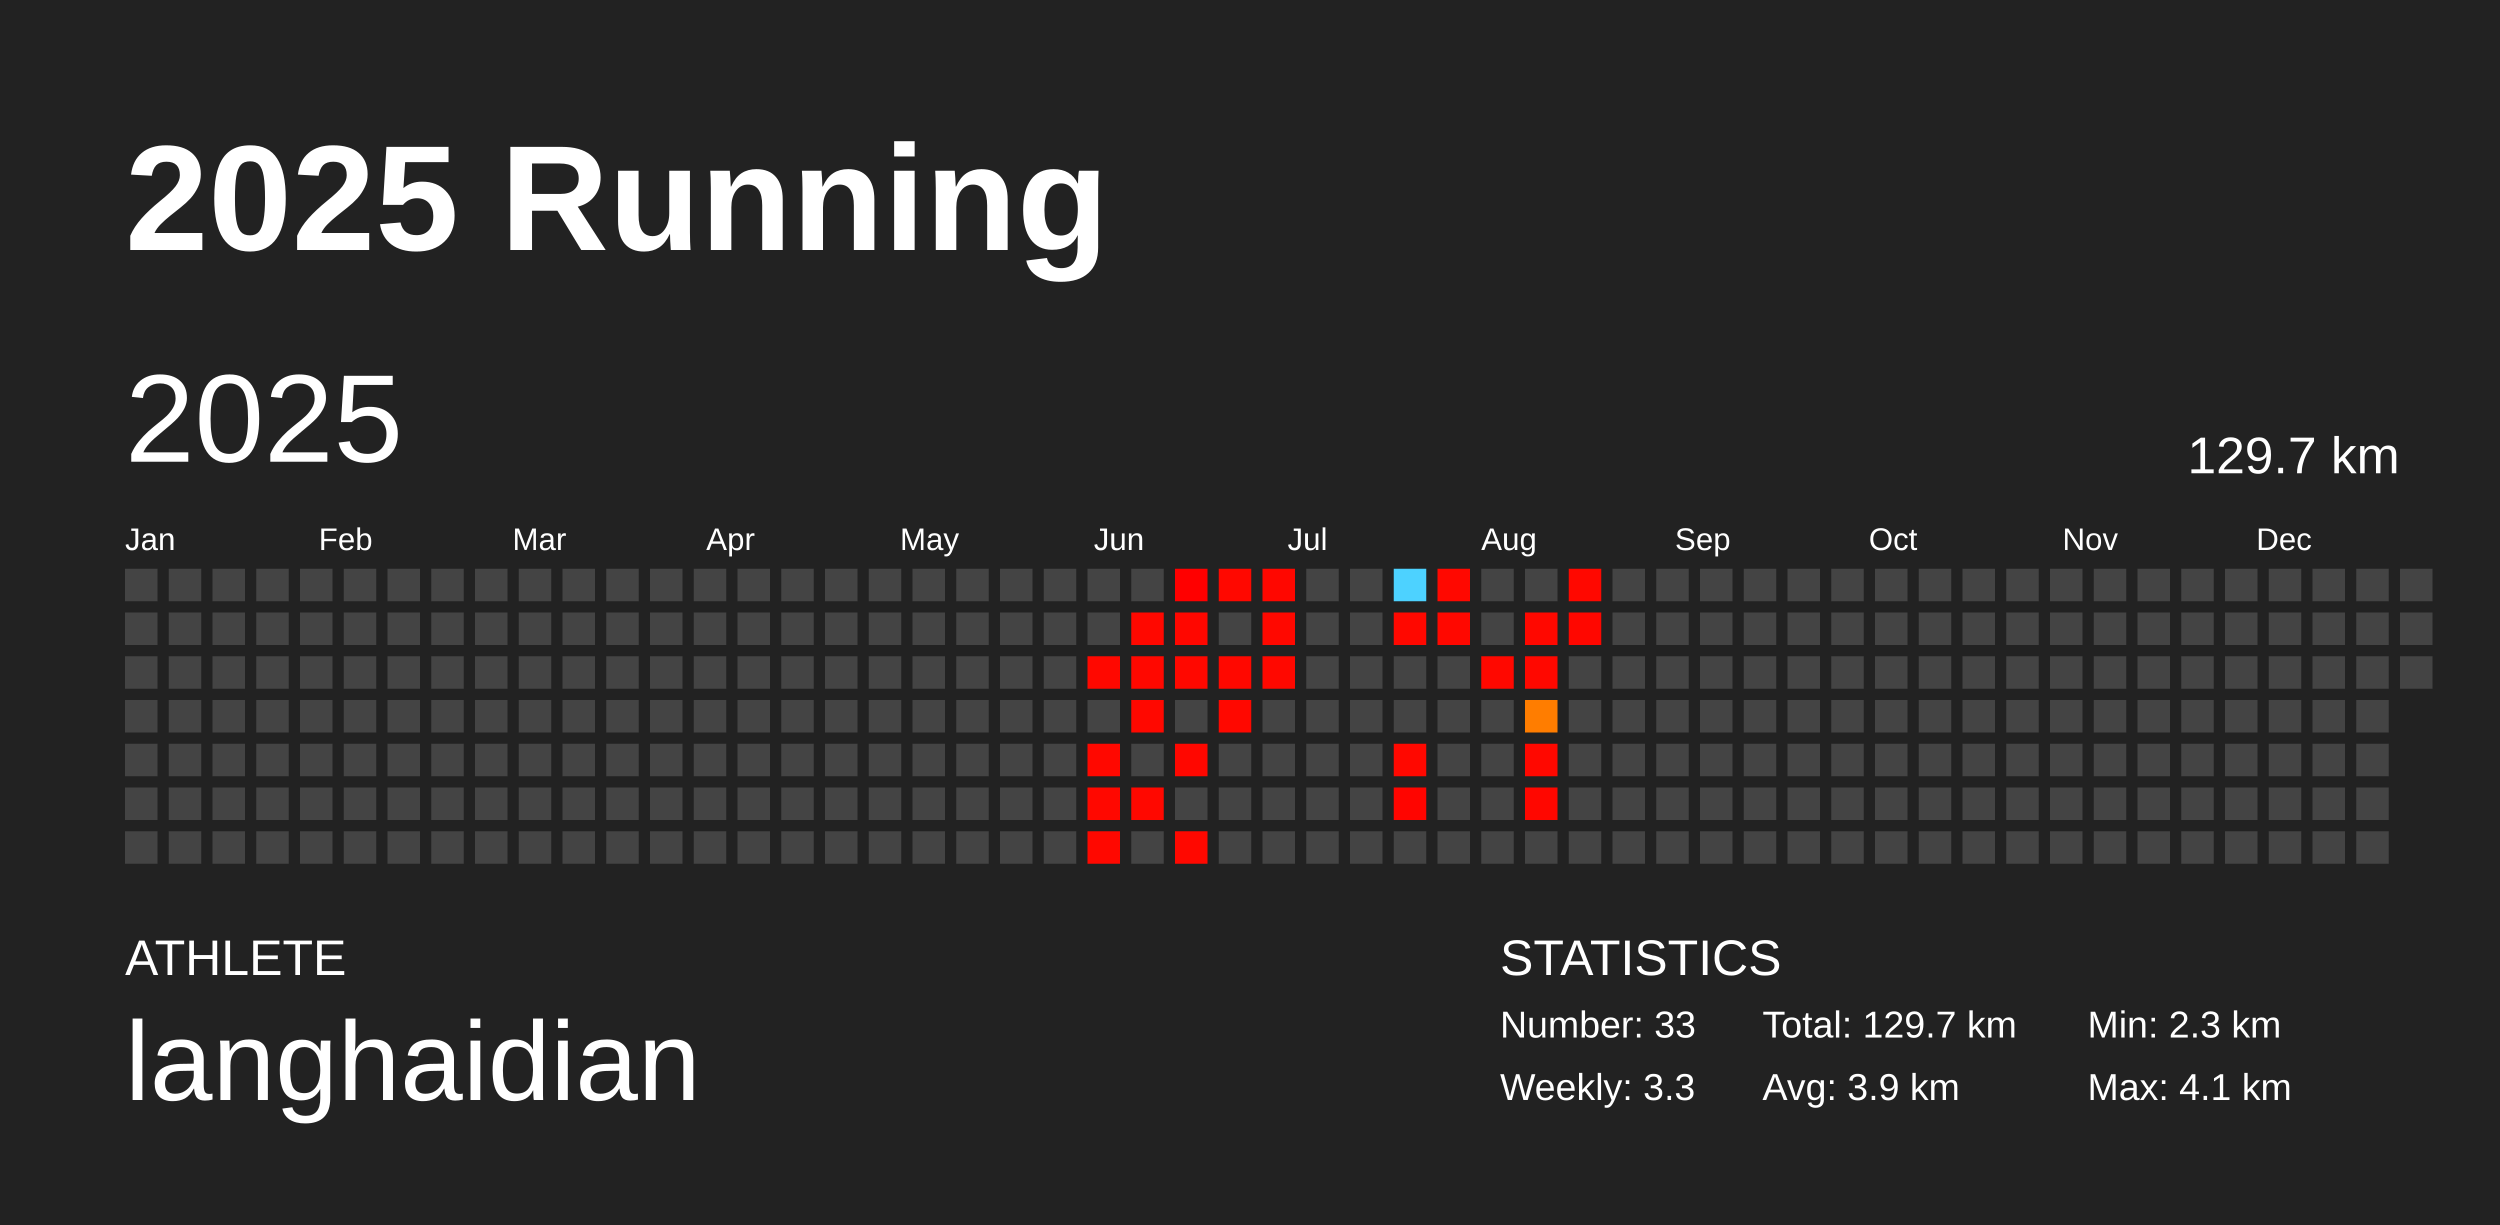
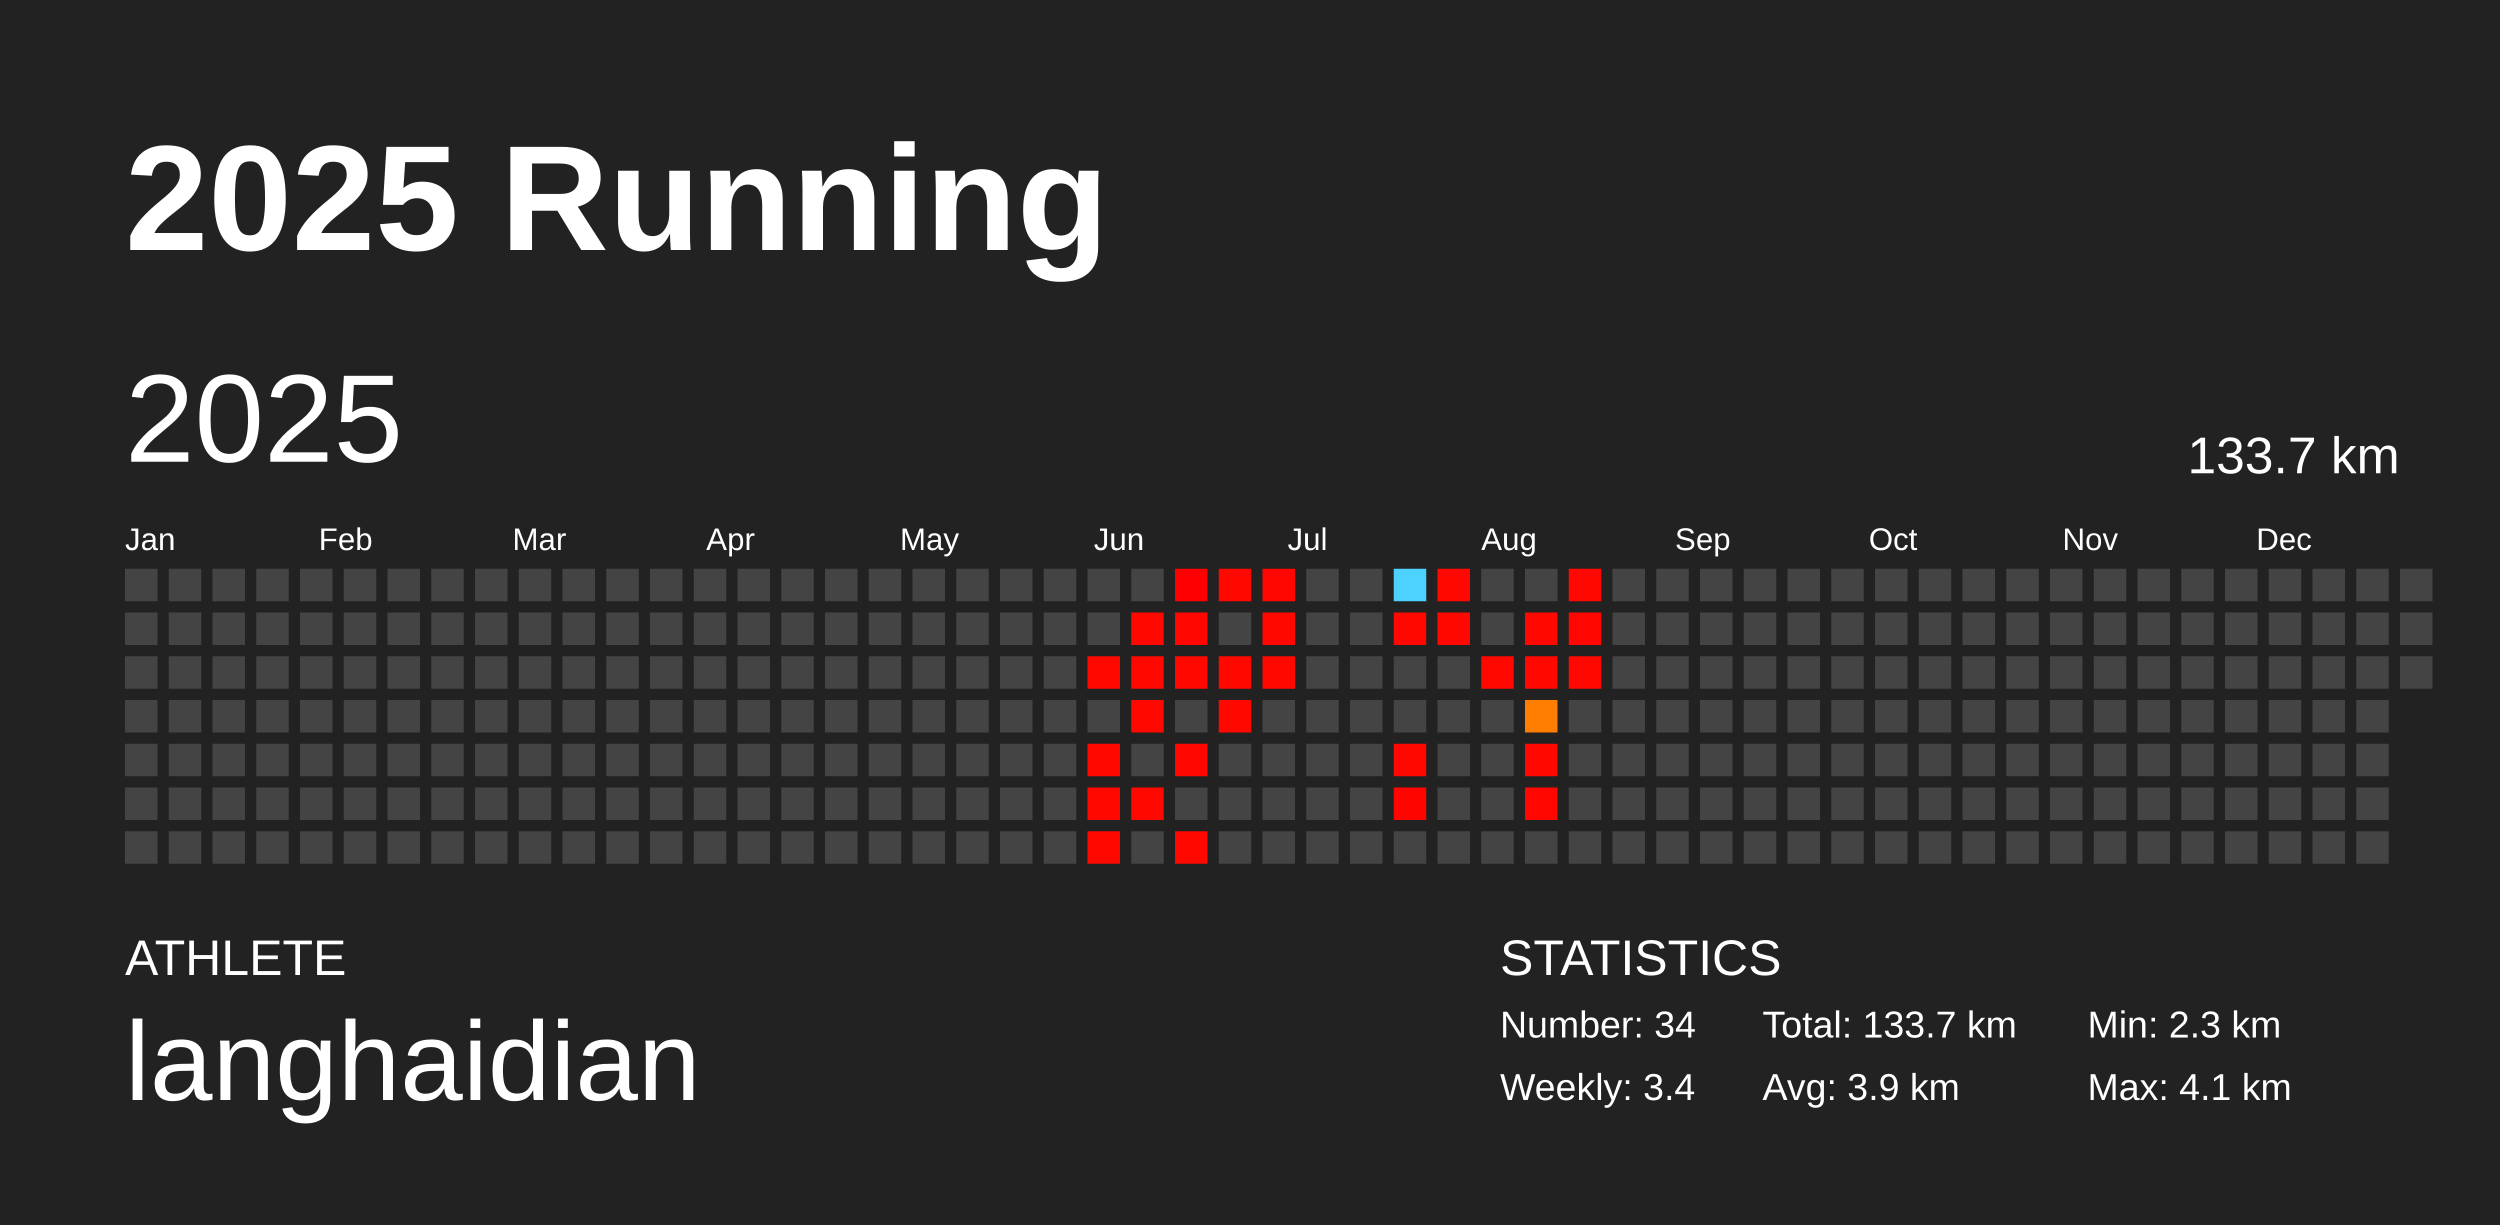
<svg xmlns="http://www.w3.org/2000/svg" baseProfile="full" height="98mm" version="1.1" viewBox="0,0,200,98" width="200mm">
  <defs />
  <rect fill="#222222" height="98" width="200" x="0" y="0" />
  <text fill="#FFFFFF" style="font-size:12px; font-family:Arial; font-weight:bold;" x="10" y="20">2025 Running</text>
  <text fill="#FFFFFF" style="font-size:4px; font-family:Arial" x="10" y="78">ATHLETE</text>
  <text fill="#FFFFFF" style="font-size:9px; font-family:Arial" x="10" y="88">langhaidian</text>
  <text fill="#FFFFFF" style="font-size:4px; font-family:Arial" x="120" y="78">STATISTICS</text>
-   <text fill="#FFFFFF" style="font-size:3px; font-family:Arial" x="120" y="83">Number: 33</text>
-   <text fill="#FFFFFF" style="font-size:3px; font-family:Arial" x="120" y="88">Weekly: 3.3</text>
-   <text fill="#FFFFFF" style="font-size:3px; font-family:Arial" x="141" y="83">Total: 129.7 km</text>
+   <text fill="#FFFFFF" style="font-size:3px; font-family:Arial" x="120" y="83">Number: 34</text>
+   <text fill="#FFFFFF" style="font-size:3px; font-family:Arial" x="120" y="88">Weekly: 3.4</text>
+   <text fill="#FFFFFF" style="font-size:3px; font-family:Arial" x="141" y="83">Total: 133.7 km</text>
  <text fill="#FFFFFF" style="font-size:3px; font-family:Arial" x="141" y="88">Avg: 3.9 km</text>
  <text fill="#FFFFFF" style="font-size:3px; font-family:Arial" x="167" y="83">Min: 2.3 km</text>
  <text fill="#FFFFFF" style="font-size:3px; font-family:Arial" x="167" y="88">Max: 4.1 km</text>
  <text dominant-baseline="hanging" fill="#FFFFFF" style="font-size:10.0px; font-family:Arial;" x="10" y="30">2025</text>
-   <text dominant-baseline="hanging" fill="#FFFFFF" style="font-size:4.125px; font-family:Arial;" x="175" y="35">129.7 km</text>
+   <text dominant-baseline="hanging" fill="#FFFFFF" style="font-size:4.125px; font-family:Arial;" x="175" y="35">133.7 km</text>
  <text fill="#FFFFFF" style="font-size:2.5px; font-family:Arial" x="10.0" y="44">Jan</text>
  <text fill="#FFFFFF" style="font-size:2.5px; font-family:Arial" x="25.5" y="44">Feb</text>
  <text fill="#FFFFFF" style="font-size:2.5px; font-family:Arial" x="41.0" y="44">Mar</text>
  <text fill="#FFFFFF" style="font-size:2.5px; font-family:Arial" x="56.5" y="44">Apr</text>
  <text fill="#FFFFFF" style="font-size:2.5px; font-family:Arial" x="72.0" y="44">May</text>
  <text fill="#FFFFFF" style="font-size:2.5px; font-family:Arial" x="87.5" y="44">Jun</text>
  <text fill="#FFFFFF" style="font-size:2.5px; font-family:Arial" x="103.0" y="44">Jul</text>
  <text fill="#FFFFFF" style="font-size:2.5px; font-family:Arial" x="118.5" y="44">Aug</text>
  <text fill="#FFFFFF" style="font-size:2.5px; font-family:Arial" x="134.0" y="44">Sep</text>
  <text fill="#FFFFFF" style="font-size:2.5px; font-family:Arial" x="149.5" y="44">Oct</text>
  <text fill="#FFFFFF" style="font-size:2.5px; font-family:Arial" x="165.0" y="44">Nov</text>
  <text fill="#FFFFFF" style="font-size:2.5px; font-family:Arial" x="180.5" y="44">Dec</text>
  <rect fill="#444444" height="2.6" width="2.6" x="10.0" y="45.5" />
  <rect fill="#444444" height="2.6" width="2.6" x="10.0" y="49.0" />
  <rect fill="#444444" height="2.6" width="2.6" x="10.0" y="52.5" />
  <rect fill="#444444" height="2.6" width="2.6" x="10.0" y="56.0" />
  <rect fill="#444444" height="2.6" width="2.6" x="10.0" y="59.5" />
  <rect fill="#444444" height="2.6" width="2.6" x="10.0" y="63.0" />
  <rect fill="#444444" height="2.6" width="2.6" x="10.0" y="66.5" />
  <rect fill="#444444" height="2.6" width="2.6" x="13.5" y="45.5" />
  <rect fill="#444444" height="2.6" width="2.6" x="13.5" y="49.0" />
  <rect fill="#444444" height="2.6" width="2.6" x="13.5" y="52.5" />
  <rect fill="#444444" height="2.6" width="2.6" x="13.5" y="56.0" />
  <rect fill="#444444" height="2.6" width="2.6" x="13.5" y="59.5" />
  <rect fill="#444444" height="2.6" width="2.6" x="13.5" y="63.0" />
  <rect fill="#444444" height="2.6" width="2.6" x="13.5" y="66.5" />
  <rect fill="#444444" height="2.6" width="2.6" x="17.0" y="45.5" />
  <rect fill="#444444" height="2.6" width="2.6" x="17.0" y="49.0" />
  <rect fill="#444444" height="2.6" width="2.6" x="17.0" y="52.5" />
  <rect fill="#444444" height="2.6" width="2.6" x="17.0" y="56.0" />
  <rect fill="#444444" height="2.6" width="2.6" x="17.0" y="59.5" />
  <rect fill="#444444" height="2.6" width="2.6" x="17.0" y="63.0" />
  <rect fill="#444444" height="2.6" width="2.6" x="17.0" y="66.5" />
  <rect fill="#444444" height="2.6" width="2.6" x="20.5" y="45.5" />
  <rect fill="#444444" height="2.6" width="2.6" x="20.5" y="49.0" />
  <rect fill="#444444" height="2.6" width="2.6" x="20.5" y="52.5" />
  <rect fill="#444444" height="2.6" width="2.6" x="20.5" y="56.0" />
  <rect fill="#444444" height="2.6" width="2.6" x="20.5" y="59.5" />
  <rect fill="#444444" height="2.6" width="2.6" x="20.5" y="63.0" />
  <rect fill="#444444" height="2.6" width="2.6" x="20.5" y="66.5" />
  <rect fill="#444444" height="2.6" width="2.6" x="24.0" y="45.5" />
  <rect fill="#444444" height="2.6" width="2.6" x="24.0" y="49.0" />
  <rect fill="#444444" height="2.6" width="2.6" x="24.0" y="52.5" />
  <rect fill="#444444" height="2.6" width="2.6" x="24.0" y="56.0" />
  <rect fill="#444444" height="2.6" width="2.6" x="24.0" y="59.5" />
  <rect fill="#444444" height="2.6" width="2.6" x="24.0" y="63.0" />
  <rect fill="#444444" height="2.6" width="2.6" x="24.0" y="66.5" />
  <rect fill="#444444" height="2.6" width="2.6" x="27.5" y="45.5" />
  <rect fill="#444444" height="2.6" width="2.6" x="27.5" y="49.0" />
  <rect fill="#444444" height="2.6" width="2.6" x="27.5" y="52.5" />
  <rect fill="#444444" height="2.6" width="2.6" x="27.5" y="56.0" />
  <rect fill="#444444" height="2.6" width="2.6" x="27.5" y="59.5" />
  <rect fill="#444444" height="2.6" width="2.6" x="27.5" y="63.0" />
  <rect fill="#444444" height="2.6" width="2.6" x="27.5" y="66.5" />
  <rect fill="#444444" height="2.6" width="2.6" x="31.0" y="45.5" />
  <rect fill="#444444" height="2.6" width="2.6" x="31.0" y="49.0" />
  <rect fill="#444444" height="2.6" width="2.6" x="31.0" y="52.5" />
  <rect fill="#444444" height="2.6" width="2.6" x="31.0" y="56.0" />
  <rect fill="#444444" height="2.6" width="2.6" x="31.0" y="59.5" />
  <rect fill="#444444" height="2.6" width="2.6" x="31.0" y="63.0" />
  <rect fill="#444444" height="2.6" width="2.6" x="31.0" y="66.5" />
  <rect fill="#444444" height="2.6" width="2.6" x="34.5" y="45.5" />
  <rect fill="#444444" height="2.6" width="2.6" x="34.5" y="49.0" />
  <rect fill="#444444" height="2.6" width="2.6" x="34.5" y="52.5" />
  <rect fill="#444444" height="2.6" width="2.6" x="34.5" y="56.0" />
  <rect fill="#444444" height="2.6" width="2.6" x="34.5" y="59.5" />
  <rect fill="#444444" height="2.6" width="2.6" x="34.5" y="63.0" />
  <rect fill="#444444" height="2.6" width="2.6" x="34.5" y="66.5" />
  <rect fill="#444444" height="2.6" width="2.6" x="38.0" y="45.5" />
  <rect fill="#444444" height="2.6" width="2.6" x="38.0" y="49.0" />
  <rect fill="#444444" height="2.6" width="2.6" x="38.0" y="52.5" />
  <rect fill="#444444" height="2.6" width="2.6" x="38.0" y="56.0" />
  <rect fill="#444444" height="2.6" width="2.6" x="38.0" y="59.5" />
  <rect fill="#444444" height="2.6" width="2.6" x="38.0" y="63.0" />
  <rect fill="#444444" height="2.6" width="2.6" x="38.0" y="66.5" />
  <rect fill="#444444" height="2.6" width="2.6" x="41.5" y="45.5" />
  <rect fill="#444444" height="2.6" width="2.6" x="41.5" y="49.0" />
  <rect fill="#444444" height="2.6" width="2.6" x="41.5" y="52.5" />
  <rect fill="#444444" height="2.6" width="2.6" x="41.5" y="56.0" />
  <rect fill="#444444" height="2.6" width="2.6" x="41.5" y="59.5" />
  <rect fill="#444444" height="2.6" width="2.6" x="41.5" y="63.0" />
  <rect fill="#444444" height="2.6" width="2.6" x="41.5" y="66.5" />
  <rect fill="#444444" height="2.6" width="2.6" x="45.0" y="45.5" />
  <rect fill="#444444" height="2.6" width="2.6" x="45.0" y="49.0" />
  <rect fill="#444444" height="2.6" width="2.6" x="45.0" y="52.5" />
  <rect fill="#444444" height="2.6" width="2.6" x="45.0" y="56.0" />
  <rect fill="#444444" height="2.6" width="2.6" x="45.0" y="59.5" />
  <rect fill="#444444" height="2.6" width="2.6" x="45.0" y="63.0" />
  <rect fill="#444444" height="2.6" width="2.6" x="45.0" y="66.5" />
  <rect fill="#444444" height="2.6" width="2.6" x="48.5" y="45.5" />
  <rect fill="#444444" height="2.6" width="2.6" x="48.5" y="49.0" />
  <rect fill="#444444" height="2.6" width="2.6" x="48.5" y="52.5" />
  <rect fill="#444444" height="2.6" width="2.6" x="48.5" y="56.0" />
  <rect fill="#444444" height="2.6" width="2.6" x="48.5" y="59.5" />
  <rect fill="#444444" height="2.6" width="2.6" x="48.5" y="63.0" />
  <rect fill="#444444" height="2.6" width="2.6" x="48.5" y="66.5" />
  <rect fill="#444444" height="2.6" width="2.6" x="52.0" y="45.5" />
  <rect fill="#444444" height="2.6" width="2.6" x="52.0" y="49.0" />
  <rect fill="#444444" height="2.6" width="2.6" x="52.0" y="52.5" />
  <rect fill="#444444" height="2.6" width="2.6" x="52.0" y="56.0" />
  <rect fill="#444444" height="2.6" width="2.6" x="52.0" y="59.5" />
  <rect fill="#444444" height="2.6" width="2.6" x="52.0" y="63.0" />
  <rect fill="#444444" height="2.6" width="2.6" x="52.0" y="66.5" />
  <rect fill="#444444" height="2.6" width="2.6" x="55.5" y="45.5" />
  <rect fill="#444444" height="2.6" width="2.6" x="55.5" y="49.0" />
  <rect fill="#444444" height="2.6" width="2.6" x="55.5" y="52.5" />
  <rect fill="#444444" height="2.6" width="2.6" x="55.5" y="56.0" />
  <rect fill="#444444" height="2.6" width="2.6" x="55.5" y="59.5" />
  <rect fill="#444444" height="2.6" width="2.6" x="55.5" y="63.0" />
  <rect fill="#444444" height="2.6" width="2.6" x="55.5" y="66.5" />
  <rect fill="#444444" height="2.6" width="2.6" x="59.0" y="45.5" />
  <rect fill="#444444" height="2.6" width="2.6" x="59.0" y="49.0" />
  <rect fill="#444444" height="2.6" width="2.6" x="59.0" y="52.5" />
  <rect fill="#444444" height="2.6" width="2.6" x="59.0" y="56.0" />
  <rect fill="#444444" height="2.6" width="2.6" x="59.0" y="59.5" />
  <rect fill="#444444" height="2.6" width="2.6" x="59.0" y="63.0" />
  <rect fill="#444444" height="2.6" width="2.6" x="59.0" y="66.5" />
  <rect fill="#444444" height="2.6" width="2.6" x="62.5" y="45.5" />
  <rect fill="#444444" height="2.6" width="2.6" x="62.5" y="49.0" />
  <rect fill="#444444" height="2.6" width="2.6" x="62.5" y="52.5" />
  <rect fill="#444444" height="2.6" width="2.6" x="62.5" y="56.0" />
  <rect fill="#444444" height="2.6" width="2.6" x="62.5" y="59.5" />
  <rect fill="#444444" height="2.6" width="2.6" x="62.5" y="63.0" />
  <rect fill="#444444" height="2.6" width="2.6" x="62.5" y="66.5" />
  <rect fill="#444444" height="2.6" width="2.6" x="66.0" y="45.5" />
  <rect fill="#444444" height="2.6" width="2.6" x="66.0" y="49.0" />
  <rect fill="#444444" height="2.6" width="2.6" x="66.0" y="52.5" />
  <rect fill="#444444" height="2.6" width="2.6" x="66.0" y="56.0" />
  <rect fill="#444444" height="2.6" width="2.6" x="66.0" y="59.5" />
  <rect fill="#444444" height="2.6" width="2.6" x="66.0" y="63.0" />
  <rect fill="#444444" height="2.6" width="2.6" x="66.0" y="66.5" />
  <rect fill="#444444" height="2.6" width="2.6" x="69.5" y="45.5" />
  <rect fill="#444444" height="2.6" width="2.6" x="69.5" y="49.0" />
  <rect fill="#444444" height="2.6" width="2.6" x="69.5" y="52.5" />
  <rect fill="#444444" height="2.6" width="2.6" x="69.5" y="56.0" />
  <rect fill="#444444" height="2.6" width="2.6" x="69.5" y="59.5" />
  <rect fill="#444444" height="2.6" width="2.6" x="69.5" y="63.0" />
  <rect fill="#444444" height="2.6" width="2.6" x="69.5" y="66.5" />
  <rect fill="#444444" height="2.6" width="2.6" x="73.0" y="45.5" />
  <rect fill="#444444" height="2.6" width="2.6" x="73.0" y="49.0" />
  <rect fill="#444444" height="2.6" width="2.6" x="73.0" y="52.5" />
  <rect fill="#444444" height="2.6" width="2.6" x="73.0" y="56.0" />
  <rect fill="#444444" height="2.6" width="2.6" x="73.0" y="59.5" />
  <rect fill="#444444" height="2.6" width="2.6" x="73.0" y="63.0" />
  <rect fill="#444444" height="2.6" width="2.6" x="73.0" y="66.5" />
  <rect fill="#444444" height="2.6" width="2.6" x="76.5" y="45.5" />
  <rect fill="#444444" height="2.6" width="2.6" x="76.5" y="49.0" />
  <rect fill="#444444" height="2.6" width="2.6" x="76.5" y="52.5" />
  <rect fill="#444444" height="2.6" width="2.6" x="76.5" y="56.0" />
  <rect fill="#444444" height="2.6" width="2.6" x="76.5" y="59.5" />
  <rect fill="#444444" height="2.6" width="2.6" x="76.5" y="63.0" />
  <rect fill="#444444" height="2.6" width="2.6" x="76.5" y="66.5" />
  <rect fill="#444444" height="2.6" width="2.6" x="80.0" y="45.5" />
  <rect fill="#444444" height="2.6" width="2.6" x="80.0" y="49.0" />
  <rect fill="#444444" height="2.6" width="2.6" x="80.0" y="52.5" />
  <rect fill="#444444" height="2.6" width="2.6" x="80.0" y="56.0" />
  <rect fill="#444444" height="2.6" width="2.6" x="80.0" y="59.5" />
  <rect fill="#444444" height="2.6" width="2.6" x="80.0" y="63.0" />
  <rect fill="#444444" height="2.6" width="2.6" x="80.0" y="66.5" />
  <rect fill="#444444" height="2.6" width="2.6" x="83.5" y="45.5" />
  <rect fill="#444444" height="2.6" width="2.6" x="83.5" y="49.0" />
  <rect fill="#444444" height="2.6" width="2.6" x="83.5" y="52.5" />
  <rect fill="#444444" height="2.6" width="2.6" x="83.5" y="56.0" />
  <rect fill="#444444" height="2.6" width="2.6" x="83.5" y="59.5" />
  <rect fill="#444444" height="2.6" width="2.6" x="83.5" y="63.0" />
  <rect fill="#444444" height="2.6" width="2.6" x="83.5" y="66.5" />
  <rect fill="#444444" height="2.6" width="2.6" x="87.0" y="45.5" />
  <rect fill="#444444" height="2.6" width="2.6" x="87.0" y="49.0" />
  <rect fill="#ff0800" height="2.6" width="2.6" x="87.0" y="52.5" />
  <rect fill="#444444" height="2.6" width="2.6" x="87.0" y="56.0" />
  <rect fill="#ff0800" height="2.6" width="2.6" x="87.0" y="59.5" />
  <rect fill="#ff0800" height="2.6" width="2.6" x="87.0" y="63.0" />
  <rect fill="#ff0800" height="2.6" width="2.6" x="87.0" y="66.5" />
  <rect fill="#444444" height="2.6" width="2.6" x="90.5" y="45.5" />
  <rect fill="#ff0800" height="2.6" width="2.6" x="90.5" y="49.0" />
  <rect fill="#ff0800" height="2.6" width="2.6" x="90.5" y="52.5" />
  <rect fill="#ff0800" height="2.6" width="2.6" x="90.5" y="56.0" />
  <rect fill="#444444" height="2.6" width="2.6" x="90.5" y="59.5" />
  <rect fill="#ff0800" height="2.6" width="2.6" x="90.5" y="63.0" />
  <rect fill="#444444" height="2.6" width="2.6" x="90.5" y="66.5" />
  <rect fill="#ff0000" height="2.6" width="2.6" x="94.0" y="45.5" />
  <rect fill="#ff0700" height="2.6" width="2.6" x="94.0" y="49.0" />
  <rect fill="#ff0800" height="2.6" width="2.6" x="94.0" y="52.5" />
  <rect fill="#444444" height="2.6" width="2.6" x="94.0" y="56.0" />
  <rect fill="#ff0700" height="2.6" width="2.6" x="94.0" y="59.5" />
  <rect fill="#444444" height="2.6" width="2.6" x="94.0" y="63.0" />
  <rect fill="#ff0800" height="2.6" width="2.6" x="94.0" y="66.5" />
  <rect fill="#ff0800" height="2.6" width="2.6" x="97.5" y="45.5" />
  <rect fill="#444444" height="2.6" width="2.6" x="97.5" y="49.0" />
  <rect fill="#ff0800" height="2.6" width="2.6" x="97.5" y="52.5" />
  <rect fill="#ff0800" height="2.6" width="2.6" x="97.5" y="56.0" />
  <rect fill="#444444" height="2.6" width="2.6" x="97.5" y="59.5" />
  <rect fill="#444444" height="2.6" width="2.6" x="97.5" y="63.0" />
  <rect fill="#444444" height="2.6" width="2.6" x="97.5" y="66.5" />
  <rect fill="#ff0700" height="2.6" width="2.6" x="101.0" y="45.5" />
  <rect fill="#ff0800" height="2.6" width="2.6" x="101.0" y="49.0" />
  <rect fill="#ff0800" height="2.6" width="2.6" x="101.0" y="52.5" />
  <rect fill="#444444" height="2.6" width="2.6" x="101.0" y="56.0" />
  <rect fill="#444444" height="2.6" width="2.6" x="101.0" y="59.5" />
  <rect fill="#444444" height="2.6" width="2.6" x="101.0" y="63.0" />
  <rect fill="#444444" height="2.6" width="2.6" x="101.0" y="66.5" />
  <rect fill="#444444" height="2.6" width="2.6" x="104.5" y="45.5" />
  <rect fill="#444444" height="2.6" width="2.6" x="104.5" y="49.0" />
  <rect fill="#444444" height="2.6" width="2.6" x="104.5" y="52.5" />
  <rect fill="#444444" height="2.6" width="2.6" x="104.5" y="56.0" />
  <rect fill="#444444" height="2.6" width="2.6" x="104.5" y="59.5" />
  <rect fill="#444444" height="2.6" width="2.6" x="104.5" y="63.0" />
  <rect fill="#444444" height="2.6" width="2.6" x="104.5" y="66.5" />
  <rect fill="#444444" height="2.6" width="2.6" x="108.0" y="45.5" />
  <rect fill="#444444" height="2.6" width="2.6" x="108.0" y="49.0" />
  <rect fill="#444444" height="2.6" width="2.6" x="108.0" y="52.5" />
  <rect fill="#444444" height="2.6" width="2.6" x="108.0" y="56.0" />
  <rect fill="#444444" height="2.6" width="2.6" x="108.0" y="59.5" />
  <rect fill="#444444" height="2.6" width="2.6" x="108.0" y="63.0" />
  <rect fill="#444444" height="2.6" width="2.6" x="108.0" y="66.5" />
  <rect fill="#4dd2ff" height="2.6" width="2.6" x="111.5" y="45.5" />
  <rect fill="#ff0800" height="2.6" width="2.6" x="111.5" y="49.0" />
  <rect fill="#444444" height="2.6" width="2.6" x="111.5" y="52.5" />
  <rect fill="#444444" height="2.6" width="2.6" x="111.5" y="56.0" />
  <rect fill="#ff0800" height="2.6" width="2.6" x="111.5" y="59.5" />
  <rect fill="#ff0500" height="2.6" width="2.6" x="111.5" y="63.0" />
  <rect fill="#444444" height="2.6" width="2.6" x="111.5" y="66.5" />
  <rect fill="#ff0800" height="2.6" width="2.6" x="115.0" y="45.5" />
  <rect fill="#ff0800" height="2.6" width="2.6" x="115.0" y="49.0" />
  <rect fill="#444444" height="2.6" width="2.6" x="115.0" y="52.5" />
  <rect fill="#444444" height="2.6" width="2.6" x="115.0" y="56.0" />
  <rect fill="#444444" height="2.6" width="2.6" x="115.0" y="59.5" />
  <rect fill="#444444" height="2.6" width="2.6" x="115.0" y="63.0" />
  <rect fill="#444444" height="2.6" width="2.6" x="115.0" y="66.5" />
  <rect fill="#444444" height="2.6" width="2.6" x="118.5" y="45.5" />
  <rect fill="#444444" height="2.6" width="2.6" x="118.5" y="49.0" />
  <rect fill="#ff0800" height="2.6" width="2.6" x="118.5" y="52.5" />
  <rect fill="#444444" height="2.6" width="2.6" x="118.5" y="56.0" />
  <rect fill="#444444" height="2.6" width="2.6" x="118.5" y="59.5" />
  <rect fill="#444444" height="2.6" width="2.6" x="118.5" y="63.0" />
  <rect fill="#444444" height="2.6" width="2.6" x="118.5" y="66.5" />
  <rect fill="#444444" height="2.6" width="2.6" x="122.0" y="45.5" />
  <rect fill="#ff0800" height="2.6" width="2.6" x="122.0" y="49.0" />
  <rect fill="#ff0800" height="2.6" width="2.6" x="122.0" y="52.5" />
  <rect fill="#ff7d00" height="2.6" width="2.6" x="122.0" y="56.0" />
  <rect fill="#ff0800" height="2.6" width="2.6" x="122.0" y="59.5" />
  <rect fill="#ff0700" height="2.6" width="2.6" x="122.0" y="63.0" />
  <rect fill="#444444" height="2.6" width="2.6" x="122.0" y="66.5" />
  <rect fill="#ff0800" height="2.6" width="2.6" x="125.5" y="45.5" />
  <rect fill="#ff0700" height="2.6" width="2.6" x="125.5" y="49.0" />
-   <rect fill="#444444" height="2.6" width="2.6" x="125.5" y="52.5" />
+   <rect fill="#ff0800" height="2.6" width="2.6" x="125.5" y="52.5" />
  <rect fill="#444444" height="2.6" width="2.6" x="125.5" y="56.0" />
  <rect fill="#444444" height="2.6" width="2.6" x="125.5" y="59.5" />
  <rect fill="#444444" height="2.6" width="2.6" x="125.5" y="63.0" />
  <rect fill="#444444" height="2.6" width="2.6" x="125.5" y="66.5" />
  <rect fill="#444444" height="2.6" width="2.6" x="129.0" y="45.5" />
  <rect fill="#444444" height="2.6" width="2.6" x="129.0" y="49.0" />
  <rect fill="#444444" height="2.6" width="2.6" x="129.0" y="52.5" />
  <rect fill="#444444" height="2.6" width="2.6" x="129.0" y="56.0" />
  <rect fill="#444444" height="2.6" width="2.6" x="129.0" y="59.5" />
  <rect fill="#444444" height="2.6" width="2.6" x="129.0" y="63.0" />
  <rect fill="#444444" height="2.6" width="2.6" x="129.0" y="66.5" />
  <rect fill="#444444" height="2.6" width="2.6" x="132.5" y="45.5" />
  <rect fill="#444444" height="2.6" width="2.6" x="132.5" y="49.0" />
  <rect fill="#444444" height="2.6" width="2.6" x="132.5" y="52.5" />
  <rect fill="#444444" height="2.6" width="2.6" x="132.5" y="56.0" />
  <rect fill="#444444" height="2.6" width="2.6" x="132.5" y="59.5" />
  <rect fill="#444444" height="2.6" width="2.6" x="132.5" y="63.0" />
  <rect fill="#444444" height="2.6" width="2.6" x="132.5" y="66.5" />
  <rect fill="#444444" height="2.6" width="2.6" x="136.0" y="45.5" />
  <rect fill="#444444" height="2.6" width="2.6" x="136.0" y="49.0" />
  <rect fill="#444444" height="2.6" width="2.6" x="136.0" y="52.5" />
  <rect fill="#444444" height="2.6" width="2.6" x="136.0" y="56.0" />
  <rect fill="#444444" height="2.6" width="2.6" x="136.0" y="59.5" />
  <rect fill="#444444" height="2.6" width="2.6" x="136.0" y="63.0" />
  <rect fill="#444444" height="2.6" width="2.6" x="136.0" y="66.5" />
  <rect fill="#444444" height="2.6" width="2.6" x="139.5" y="45.5" />
  <rect fill="#444444" height="2.6" width="2.6" x="139.5" y="49.0" />
  <rect fill="#444444" height="2.6" width="2.6" x="139.5" y="52.5" />
  <rect fill="#444444" height="2.6" width="2.6" x="139.5" y="56.0" />
  <rect fill="#444444" height="2.6" width="2.6" x="139.5" y="59.5" />
  <rect fill="#444444" height="2.6" width="2.6" x="139.5" y="63.0" />
  <rect fill="#444444" height="2.6" width="2.6" x="139.5" y="66.5" />
  <rect fill="#444444" height="2.6" width="2.6" x="143.0" y="45.5" />
  <rect fill="#444444" height="2.6" width="2.6" x="143.0" y="49.0" />
  <rect fill="#444444" height="2.6" width="2.6" x="143.0" y="52.5" />
  <rect fill="#444444" height="2.6" width="2.6" x="143.0" y="56.0" />
  <rect fill="#444444" height="2.6" width="2.6" x="143.0" y="59.5" />
  <rect fill="#444444" height="2.6" width="2.6" x="143.0" y="63.0" />
  <rect fill="#444444" height="2.6" width="2.6" x="143.0" y="66.5" />
  <rect fill="#444444" height="2.6" width="2.6" x="146.5" y="45.5" />
  <rect fill="#444444" height="2.6" width="2.6" x="146.5" y="49.0" />
  <rect fill="#444444" height="2.6" width="2.6" x="146.5" y="52.5" />
  <rect fill="#444444" height="2.6" width="2.6" x="146.5" y="56.0" />
  <rect fill="#444444" height="2.6" width="2.6" x="146.5" y="59.5" />
  <rect fill="#444444" height="2.6" width="2.6" x="146.5" y="63.0" />
  <rect fill="#444444" height="2.6" width="2.6" x="146.5" y="66.5" />
  <rect fill="#444444" height="2.6" width="2.6" x="150.0" y="45.5" />
  <rect fill="#444444" height="2.6" width="2.6" x="150.0" y="49.0" />
  <rect fill="#444444" height="2.6" width="2.6" x="150.0" y="52.5" />
  <rect fill="#444444" height="2.6" width="2.6" x="150.0" y="56.0" />
  <rect fill="#444444" height="2.6" width="2.6" x="150.0" y="59.5" />
  <rect fill="#444444" height="2.6" width="2.6" x="150.0" y="63.0" />
  <rect fill="#444444" height="2.6" width="2.6" x="150.0" y="66.5" />
  <rect fill="#444444" height="2.6" width="2.6" x="153.5" y="45.5" />
  <rect fill="#444444" height="2.6" width="2.6" x="153.5" y="49.0" />
  <rect fill="#444444" height="2.6" width="2.6" x="153.5" y="52.5" />
  <rect fill="#444444" height="2.6" width="2.6" x="153.5" y="56.0" />
  <rect fill="#444444" height="2.6" width="2.6" x="153.5" y="59.5" />
  <rect fill="#444444" height="2.6" width="2.6" x="153.5" y="63.0" />
  <rect fill="#444444" height="2.6" width="2.6" x="153.5" y="66.5" />
  <rect fill="#444444" height="2.6" width="2.6" x="157.0" y="45.5" />
  <rect fill="#444444" height="2.6" width="2.6" x="157.0" y="49.0" />
  <rect fill="#444444" height="2.6" width="2.6" x="157.0" y="52.5" />
  <rect fill="#444444" height="2.6" width="2.6" x="157.0" y="56.0" />
  <rect fill="#444444" height="2.6" width="2.6" x="157.0" y="59.5" />
  <rect fill="#444444" height="2.6" width="2.6" x="157.0" y="63.0" />
  <rect fill="#444444" height="2.6" width="2.6" x="157.0" y="66.5" />
  <rect fill="#444444" height="2.6" width="2.6" x="160.5" y="45.5" />
  <rect fill="#444444" height="2.6" width="2.6" x="160.5" y="49.0" />
  <rect fill="#444444" height="2.6" width="2.6" x="160.5" y="52.5" />
  <rect fill="#444444" height="2.6" width="2.6" x="160.5" y="56.0" />
  <rect fill="#444444" height="2.6" width="2.6" x="160.5" y="59.5" />
  <rect fill="#444444" height="2.6" width="2.6" x="160.5" y="63.0" />
  <rect fill="#444444" height="2.6" width="2.6" x="160.5" y="66.5" />
  <rect fill="#444444" height="2.6" width="2.6" x="164.0" y="45.5" />
  <rect fill="#444444" height="2.6" width="2.6" x="164.0" y="49.0" />
  <rect fill="#444444" height="2.6" width="2.6" x="164.0" y="52.5" />
  <rect fill="#444444" height="2.6" width="2.6" x="164.0" y="56.0" />
  <rect fill="#444444" height="2.6" width="2.6" x="164.0" y="59.5" />
  <rect fill="#444444" height="2.6" width="2.6" x="164.0" y="63.0" />
  <rect fill="#444444" height="2.6" width="2.6" x="164.0" y="66.5" />
  <rect fill="#444444" height="2.6" width="2.6" x="167.5" y="45.5" />
  <rect fill="#444444" height="2.6" width="2.6" x="167.5" y="49.0" />
  <rect fill="#444444" height="2.6" width="2.6" x="167.5" y="52.5" />
  <rect fill="#444444" height="2.6" width="2.6" x="167.5" y="56.0" />
  <rect fill="#444444" height="2.6" width="2.6" x="167.5" y="59.5" />
  <rect fill="#444444" height="2.6" width="2.6" x="167.5" y="63.0" />
  <rect fill="#444444" height="2.6" width="2.6" x="167.5" y="66.5" />
  <rect fill="#444444" height="2.6" width="2.6" x="171.0" y="45.5" />
  <rect fill="#444444" height="2.6" width="2.6" x="171.0" y="49.0" />
  <rect fill="#444444" height="2.6" width="2.6" x="171.0" y="52.5" />
  <rect fill="#444444" height="2.6" width="2.6" x="171.0" y="56.0" />
  <rect fill="#444444" height="2.6" width="2.6" x="171.0" y="59.5" />
  <rect fill="#444444" height="2.6" width="2.6" x="171.0" y="63.0" />
  <rect fill="#444444" height="2.6" width="2.6" x="171.0" y="66.5" />
  <rect fill="#444444" height="2.6" width="2.6" x="174.5" y="45.5" />
  <rect fill="#444444" height="2.6" width="2.6" x="174.5" y="49.0" />
  <rect fill="#444444" height="2.6" width="2.6" x="174.5" y="52.5" />
  <rect fill="#444444" height="2.6" width="2.6" x="174.5" y="56.0" />
  <rect fill="#444444" height="2.6" width="2.6" x="174.5" y="59.5" />
  <rect fill="#444444" height="2.6" width="2.6" x="174.5" y="63.0" />
  <rect fill="#444444" height="2.6" width="2.6" x="174.5" y="66.5" />
  <rect fill="#444444" height="2.6" width="2.6" x="178.0" y="45.5" />
  <rect fill="#444444" height="2.6" width="2.6" x="178.0" y="49.0" />
  <rect fill="#444444" height="2.6" width="2.6" x="178.0" y="52.5" />
  <rect fill="#444444" height="2.6" width="2.6" x="178.0" y="56.0" />
  <rect fill="#444444" height="2.6" width="2.6" x="178.0" y="59.5" />
  <rect fill="#444444" height="2.6" width="2.6" x="178.0" y="63.0" />
  <rect fill="#444444" height="2.6" width="2.6" x="178.0" y="66.5" />
  <rect fill="#444444" height="2.6" width="2.6" x="181.5" y="45.5" />
  <rect fill="#444444" height="2.6" width="2.6" x="181.5" y="49.0" />
  <rect fill="#444444" height="2.6" width="2.6" x="181.5" y="52.5" />
  <rect fill="#444444" height="2.6" width="2.6" x="181.5" y="56.0" />
  <rect fill="#444444" height="2.6" width="2.6" x="181.5" y="59.5" />
  <rect fill="#444444" height="2.6" width="2.6" x="181.5" y="63.0" />
  <rect fill="#444444" height="2.6" width="2.6" x="181.5" y="66.5" />
  <rect fill="#444444" height="2.6" width="2.6" x="185.0" y="45.5" />
  <rect fill="#444444" height="2.6" width="2.6" x="185.0" y="49.0" />
  <rect fill="#444444" height="2.6" width="2.6" x="185.0" y="52.5" />
  <rect fill="#444444" height="2.6" width="2.6" x="185.0" y="56.0" />
  <rect fill="#444444" height="2.6" width="2.6" x="185.0" y="59.5" />
  <rect fill="#444444" height="2.6" width="2.6" x="185.0" y="63.0" />
  <rect fill="#444444" height="2.6" width="2.6" x="185.0" y="66.5" />
  <rect fill="#444444" height="2.6" width="2.6" x="188.5" y="45.5" />
  <rect fill="#444444" height="2.6" width="2.6" x="188.5" y="49.0" />
  <rect fill="#444444" height="2.6" width="2.6" x="188.5" y="52.5" />
  <rect fill="#444444" height="2.6" width="2.6" x="188.5" y="56.0" />
  <rect fill="#444444" height="2.6" width="2.6" x="188.5" y="59.5" />
  <rect fill="#444444" height="2.6" width="2.6" x="188.5" y="63.0" />
  <rect fill="#444444" height="2.6" width="2.6" x="188.5" y="66.5" />
  <rect fill="#444444" height="2.6" width="2.6" x="192.0" y="45.5" />
  <rect fill="#444444" height="2.6" width="2.6" x="192.0" y="49.0" />
  <rect fill="#444444" height="2.6" width="2.6" x="192.0" y="52.5" />
</svg>
